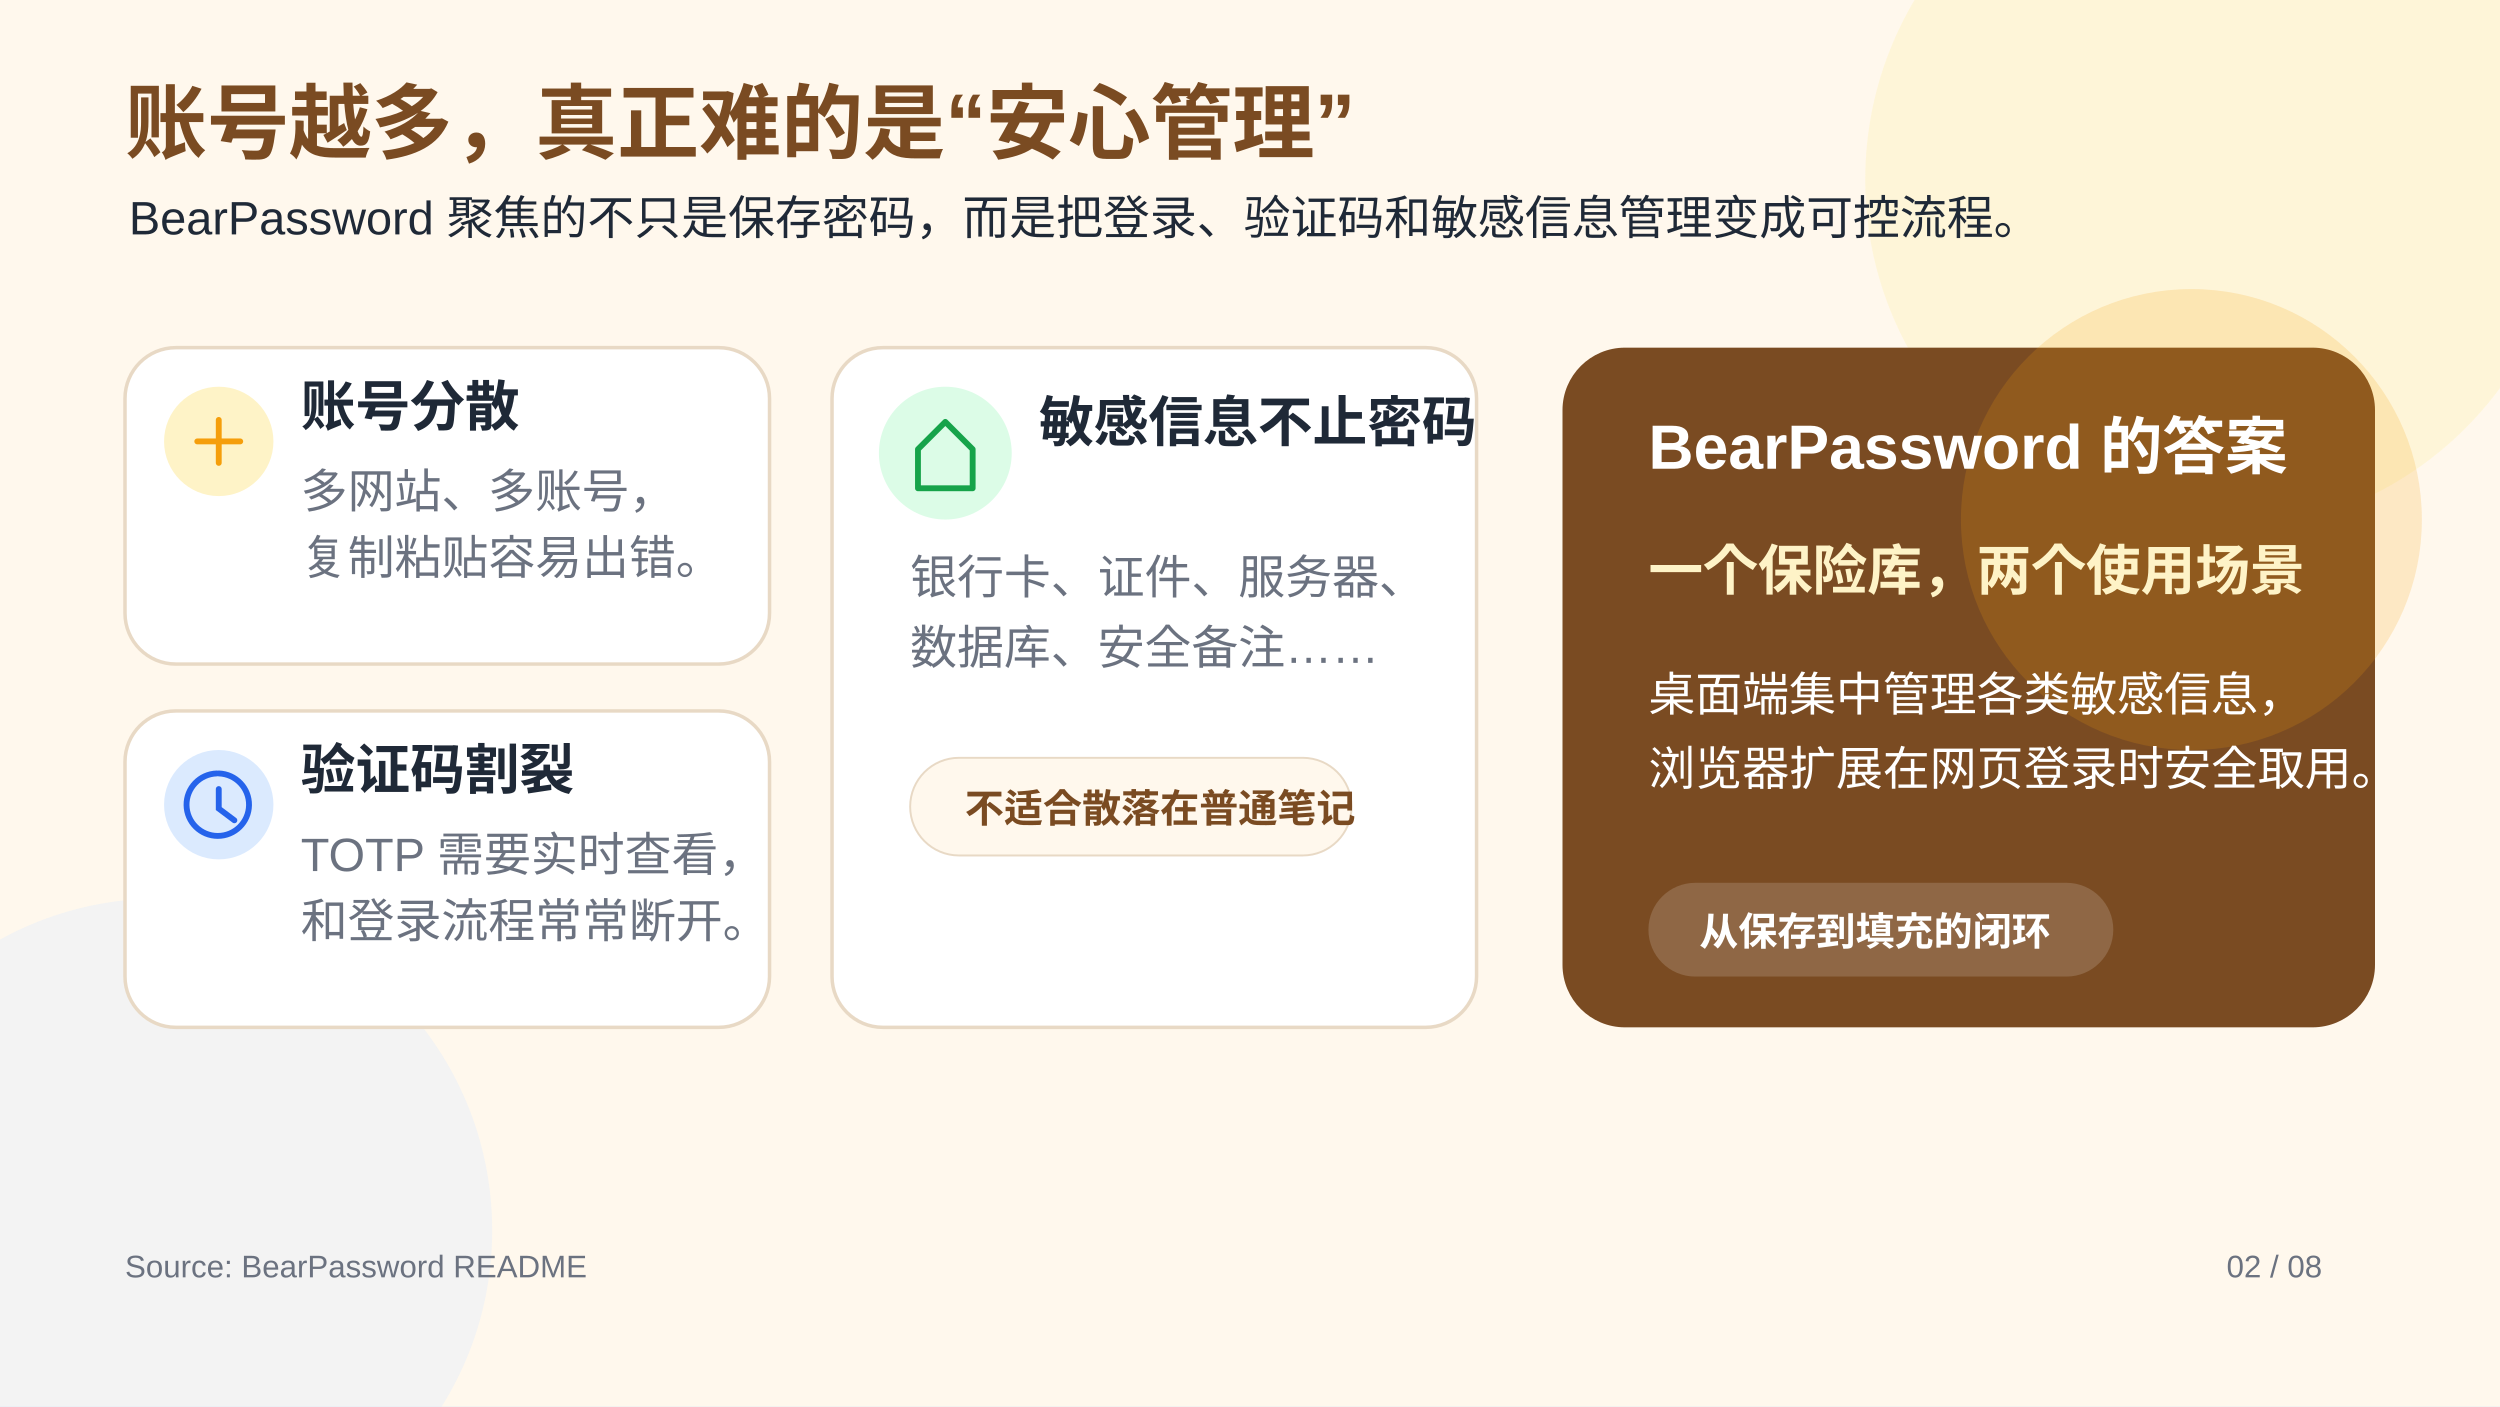
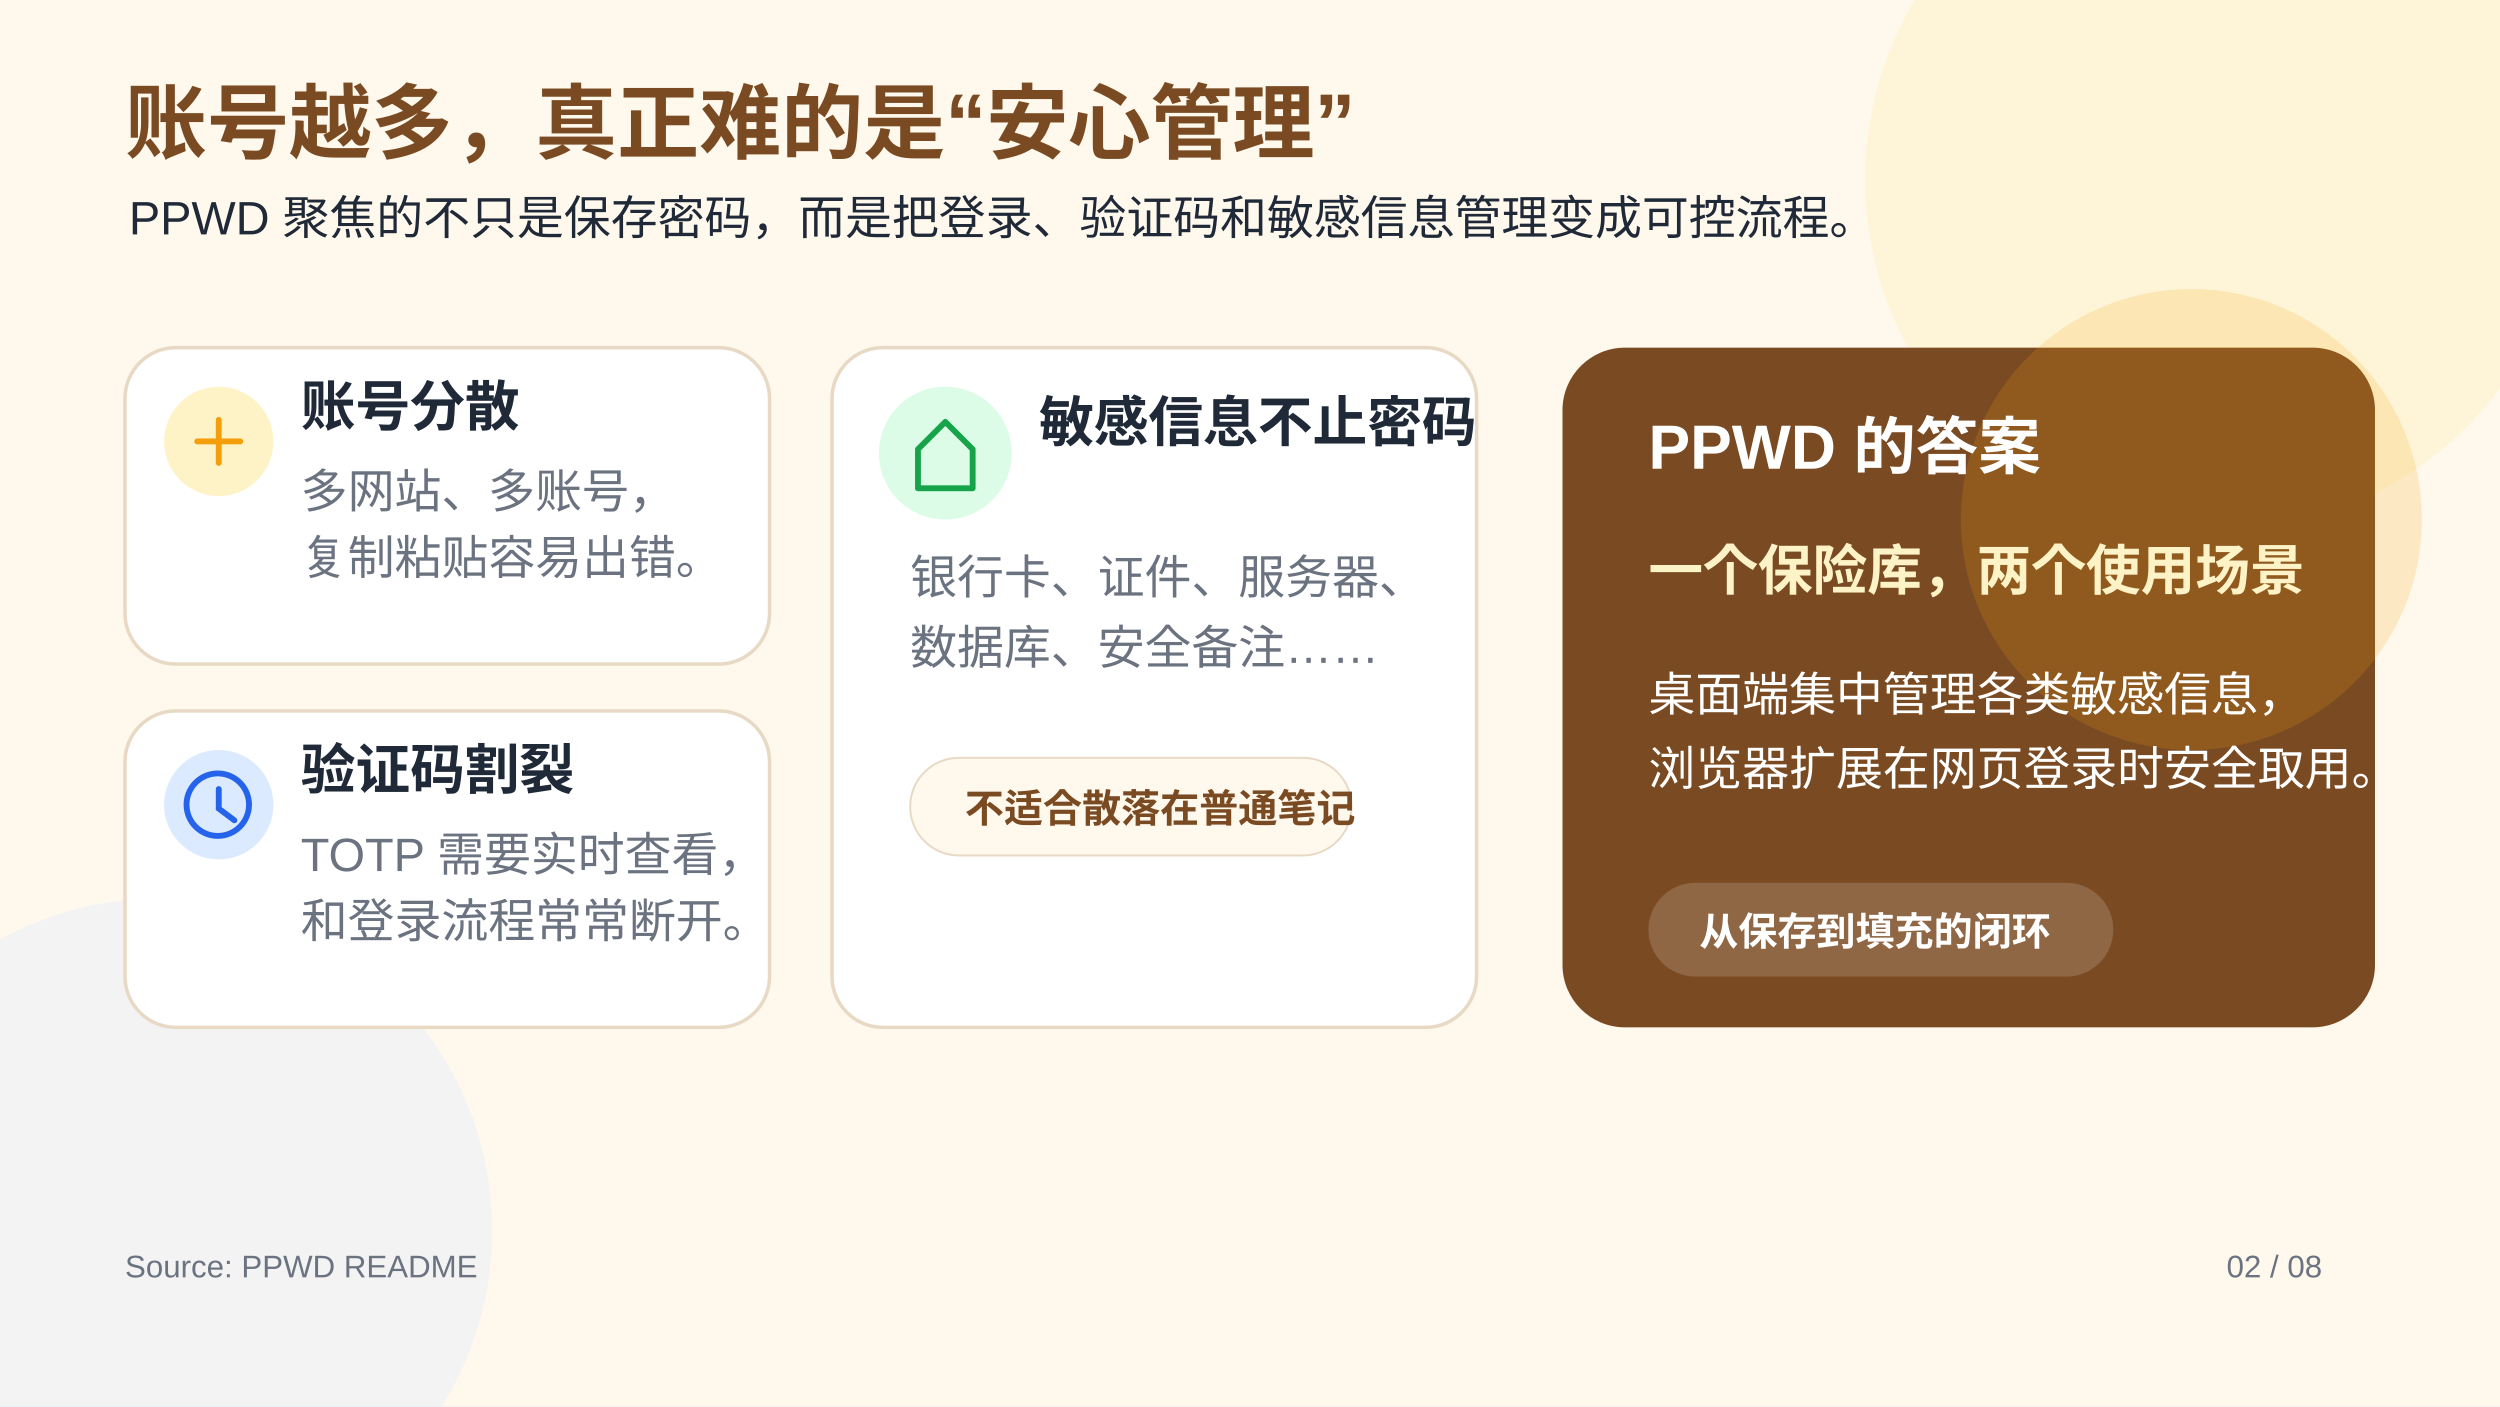
<svg xmlns="http://www.w3.org/2000/svg" width="1280" height="720" viewBox="0 0 1280 720">
  <g id="background">
    <rect x="0" y="0" width="1280" height="720" fill="#FFF8ED" />
    <circle cx="1135" cy="92" r="180" fill="#FEF3C7" opacity="0.55" />
    <circle cx="82" cy="630" r="170" fill="#DBEAFE" opacity="0.34" />
  </g>
  <g id="header">
    <text x="64" y="78" font-family="Microsoft YaHei, PingFang SC, Arial, sans-serif" font-size="42" font-weight="800" fill="#7A4B22">账号越多，真正难的是“安心管理”</text>
-     <text x="66" y="120" font-family="Microsoft YaHei, PingFang SC, Arial, sans-serif" font-size="24" fill="#1F2937">BearPassword 聚焦的不只是保存密码，而是把登录、验证码和敏感信息管理变成可控流程。</text>
+     <text x="66" y="120" font-family="Microsoft YaHei, PingFang SC, Arial, sans-serif" font-size="24" fill="#1F2937">PPWD 聚焦的不只是保存密码，而是把登录、验证码和敏感信息管理变成可控流程。</text>
  </g>
  <g id="pain-card-1">
    <path fill="#FFFFFF" stroke="#E8D9C5" stroke-width="1.8" d="M90,178 H368 A26,26 0 0 1 394,204 V314 A26,26 0 0 1 368,340 H90 A26,26 0 0 1 64,314 V204 A26,26 0 0 1 90,178 Z" />
    <circle cx="112" cy="226" r="28" fill="#FEF3C7" />
    <path d="M101 226 L123 226 M112 215 L112 237" stroke="#F59E0B" stroke-width="3" stroke-linecap="round" />
    <text x="154" y="218" font-family="Microsoft YaHei, PingFang SC, Arial, sans-serif" font-size="28" font-weight="800" fill="#1F2937">账号分散</text>
    <text x="154" y="260" font-family="Microsoft YaHei, PingFang SC, Arial, sans-serif" font-size="24" fill="#6B7280">多网站、多账号，</text>
    <text x="154" y="294" font-family="Microsoft YaHei, PingFang SC, Arial, sans-serif" font-size="24" fill="#6B7280">复制粘贴容易出错。</text>
  </g>
  <g id="pain-card-2">
    <path fill="#FFFFFF" stroke="#E8D9C5" stroke-width="1.8" d="M90,364 H368 A26,26 0 0 1 394,390 V500 A26,26 0 0 1 368,526 H90 A26,26 0 0 1 64,500 V390 A26,26 0 0 1 90,364 Z" />
    <circle cx="112" cy="412" r="28" fill="#DBEAFE" />
    <path d="M112 396 A16 16 0 1 1 111 396 M112 404 L112 414 L120 420" fill="none" stroke="#2563EB" stroke-width="3" stroke-linecap="round" />
    <text x="154" y="404" font-family="Microsoft YaHei, PingFang SC, Arial, sans-serif" font-size="28" font-weight="800" fill="#1F2937">验证码割裂</text>
    <text x="154" y="446" font-family="Microsoft YaHei, PingFang SC, Arial, sans-serif" font-size="24" fill="#6B7280">TOTP 需要实时查看，</text>
    <text x="154" y="480" font-family="Microsoft YaHei, PingFang SC, Arial, sans-serif" font-size="24" fill="#6B7280">和登录流程常常断开。</text>
  </g>
  <g id="pain-card-3">
    <path fill="#FFFFFF" stroke="#E8D9C5" stroke-width="1.8" d="M452,178 H730 A26,26 0 0 1 756,204 V500 A26,26 0 0 1 730,526 H452 A26,26 0 0 1 426,500 V204 A26,26 0 0 1 452,178 Z" />
    <circle cx="484" cy="232" r="34" fill="#DCFCE7" />
    <path d="M470 230 L484 216 L498 230 L498 250 L470 250 Z" fill="none" stroke="#16A34A" stroke-width="3" stroke-linejoin="round" />
    <text x="532" y="226" font-family="Microsoft YaHei, PingFang SC, Arial, sans-serif" font-size="28" font-weight="800" fill="#1F2937">敏感信息不止密码</text>
    <text x="466" y="304" font-family="Microsoft YaHei, PingFang SC, Arial, sans-serif" font-size="24" fill="#6B7280">银行卡、证件、服务器、</text>
    <text x="466" y="340" font-family="Microsoft YaHei, PingFang SC, Arial, sans-serif" font-size="24" fill="#6B7280">数据库、安全备注……</text>
    <path fill="#FFF8ED" stroke="#E8D9C5" d="M491,388 H667 A25,25 0 0 1 692,413 V413 A25,25 0 0 1 667,438 H491 A25,25 0 0 1 466,413 V413 A25,25 0 0 1 491,388 Z" />
    <text x="494" y="421" font-family="Microsoft YaHei, PingFang SC, Arial, sans-serif" font-size="20" font-weight="700" fill="#7A4B22">不适合散落在普通笔记</text>
  </g>
  <g id="answer-card">
    <path fill="#7A4B22" d="M832,178 H1184 A32,32 0 0 1 1216,210 V494 A32,32 0 0 1 1184,526 H832 A32,32 0 0 1 800,494 V210 A32,32 0 0 1 832,178 Z" />
    <circle cx="1122" cy="266" r="118" fill="#F59E0B" opacity="0.18" />
-     <text x="844" y="240" font-family="Microsoft YaHei, PingFang SC, Arial, sans-serif" font-size="32" font-weight="800" fill="#FFFFFF">BearPassword 的答案</text>
+     <text x="844" y="240" font-family="Microsoft YaHei, PingFang SC, Arial, sans-serif" font-size="32" font-weight="800" fill="#FFFFFF">PPWD 的答案</text>
    <text x="844" y="302" font-family="Microsoft YaHei, PingFang SC, Arial, sans-serif" font-size="28" font-weight="700" fill="#FEF3C7">一个保险库，两个使用场景</text>
    <text x="844" y="364" font-family="Microsoft YaHei, PingFang SC, Arial, sans-serif" font-size="24" fill="#FFFFFF">桌面端集中管理各类敏感信息，</text>
    <text x="844" y="402" font-family="Microsoft YaHei, PingFang SC, Arial, sans-serif" font-size="24" fill="#FFFFFF">浏览器扩展在网页登录时安全取用。</text>
    <path fill="#FFFFFF" opacity="0.16" d="M868,452 H1058 A24,24 0 0 1 1082,476 V476 A24,24 0 0 1 1058,500 H868 A24,24 0 0 1 844,476 V476 A24,24 0 0 1 868,452 Z" />
    <text x="870" y="484" font-family="Microsoft YaHei, PingFang SC, Arial, sans-serif" font-size="20" font-weight="700" fill="#FFFFFF">从保存到填充的闭环</text>
  </g>
  <g id="footer">
-     <text x="64" y="654" font-family="Microsoft YaHei, PingFang SC, Arial, sans-serif" font-size="16" fill="#6B7280">Source: BearPassword README</text>
+     <text x="64" y="654" font-family="Microsoft YaHei, PingFang SC, Arial, sans-serif" font-size="16" fill="#6B7280">Source: PPWD README</text>
    <text x="1140" y="654" font-family="Microsoft YaHei, PingFang SC, Arial, sans-serif" font-size="16" fill="#6B7280">02 / 08</text>
  </g>
</svg>
